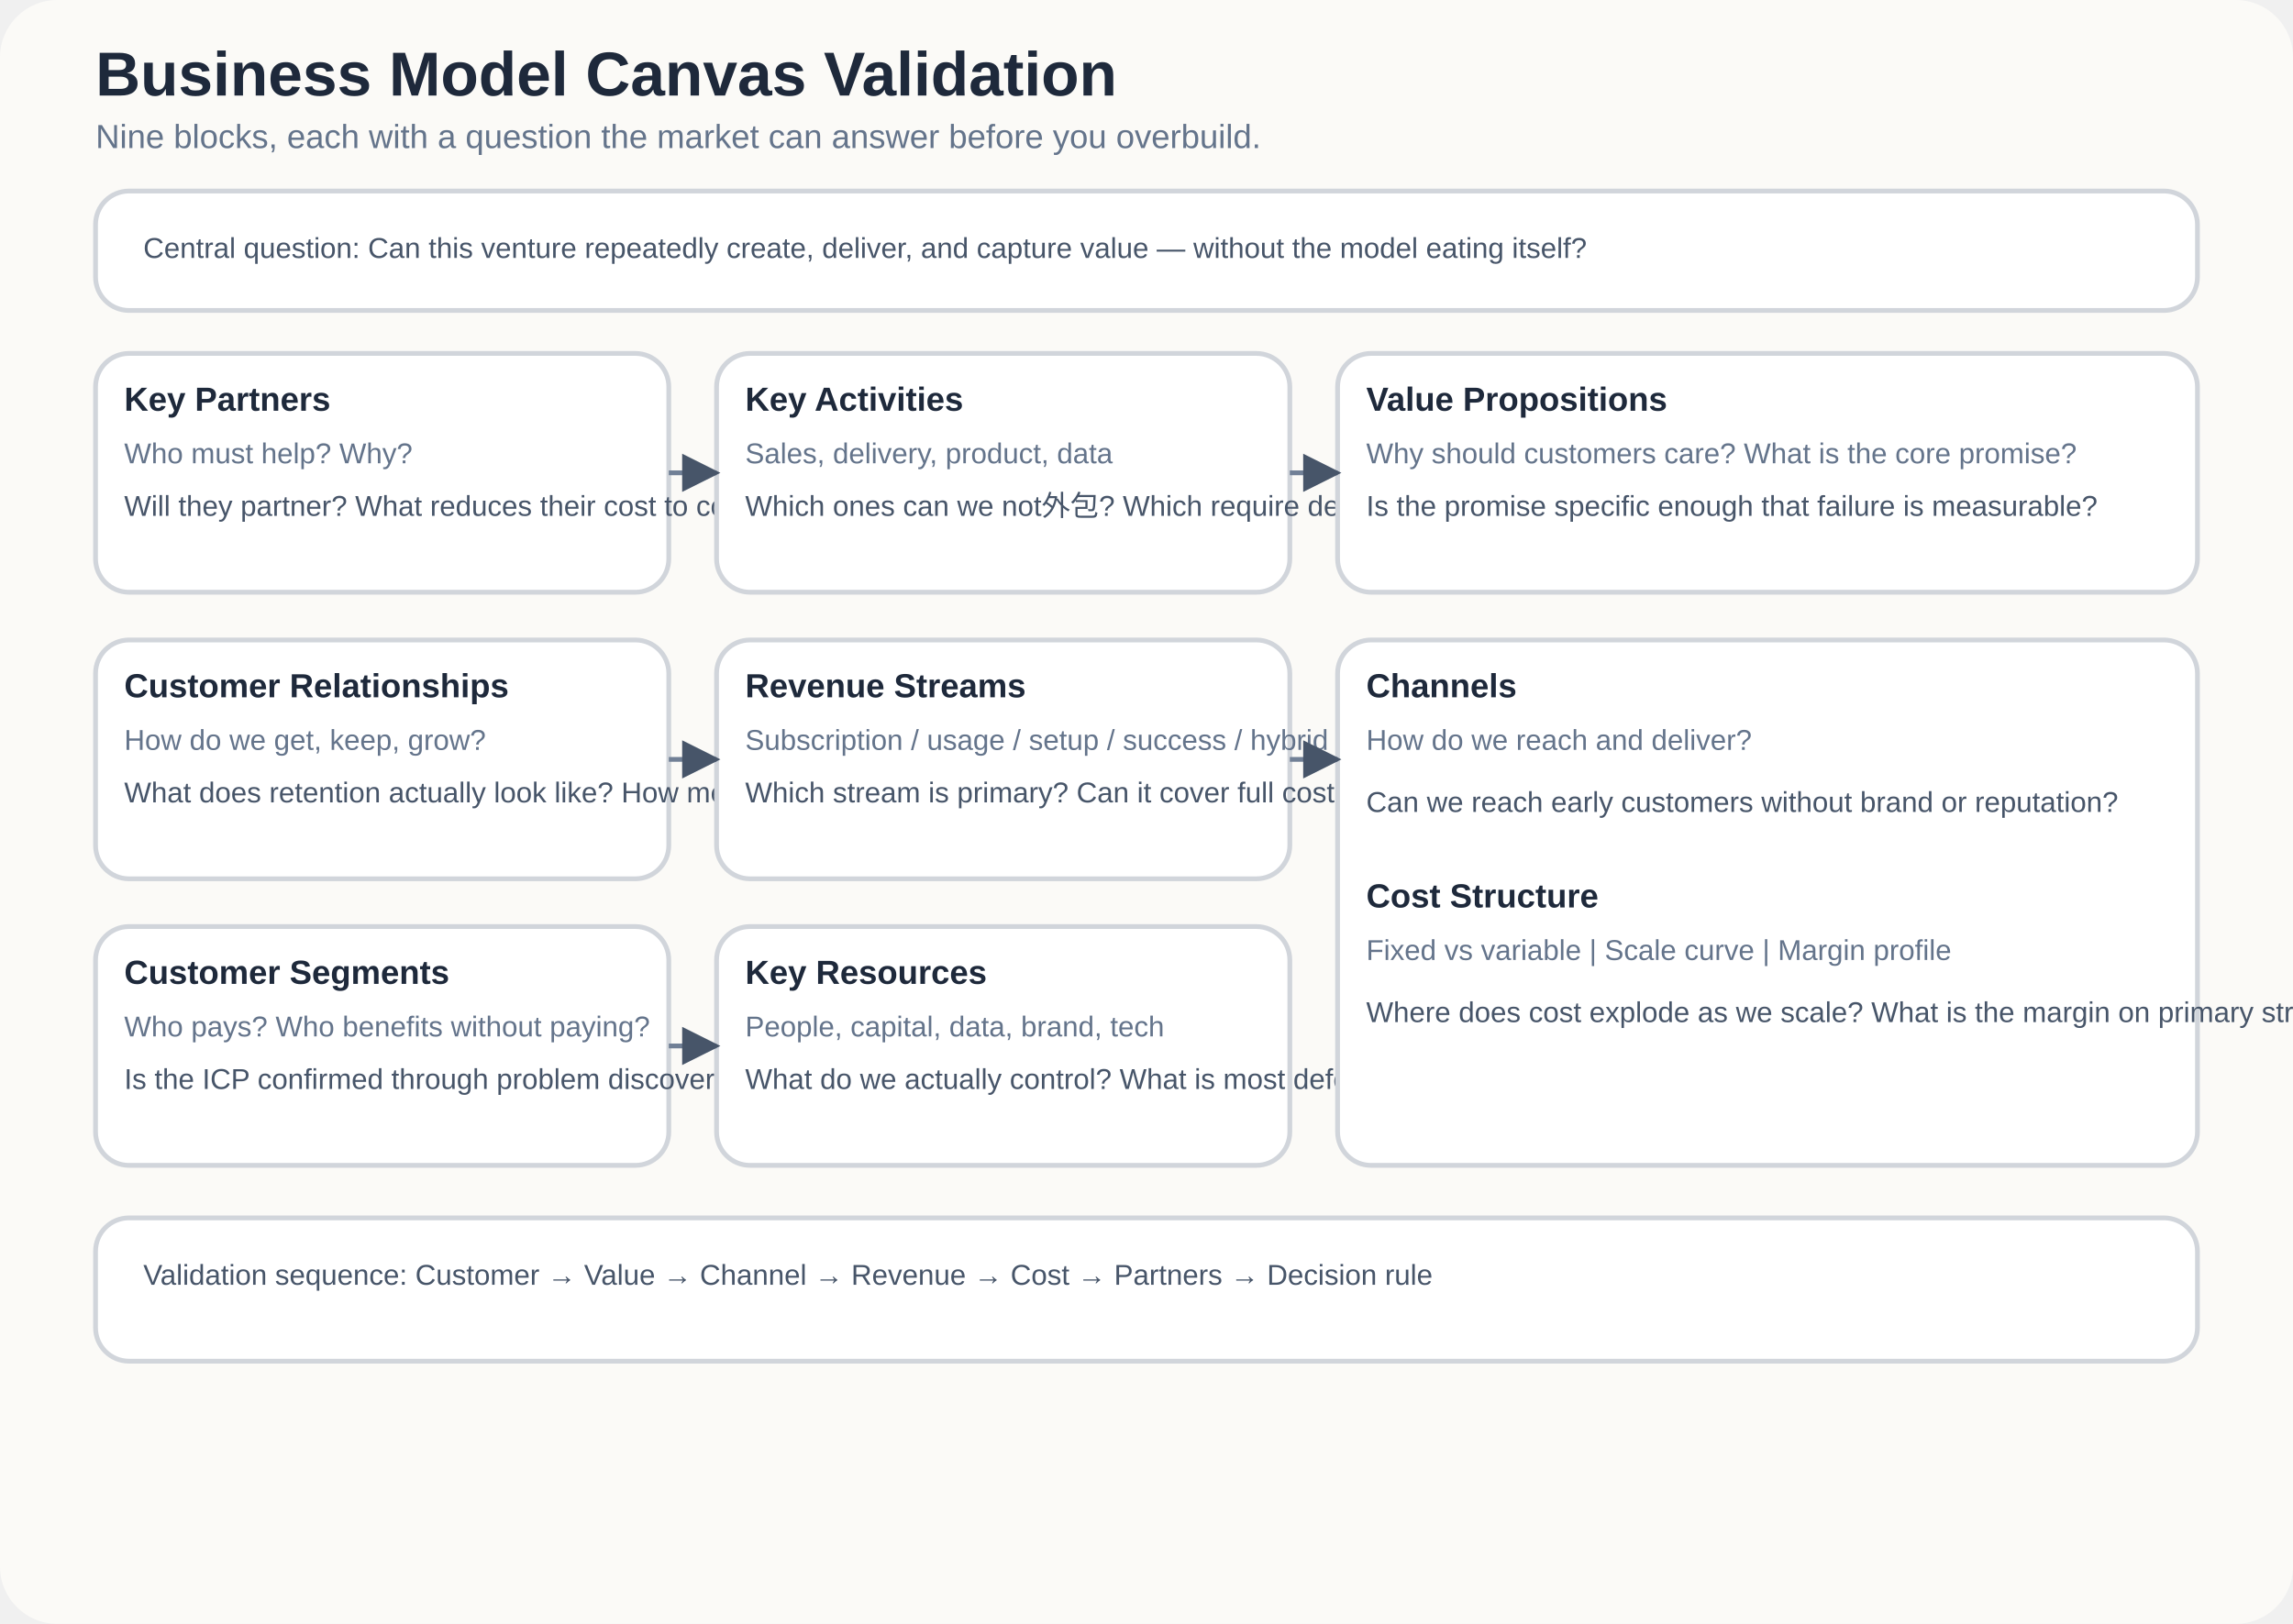
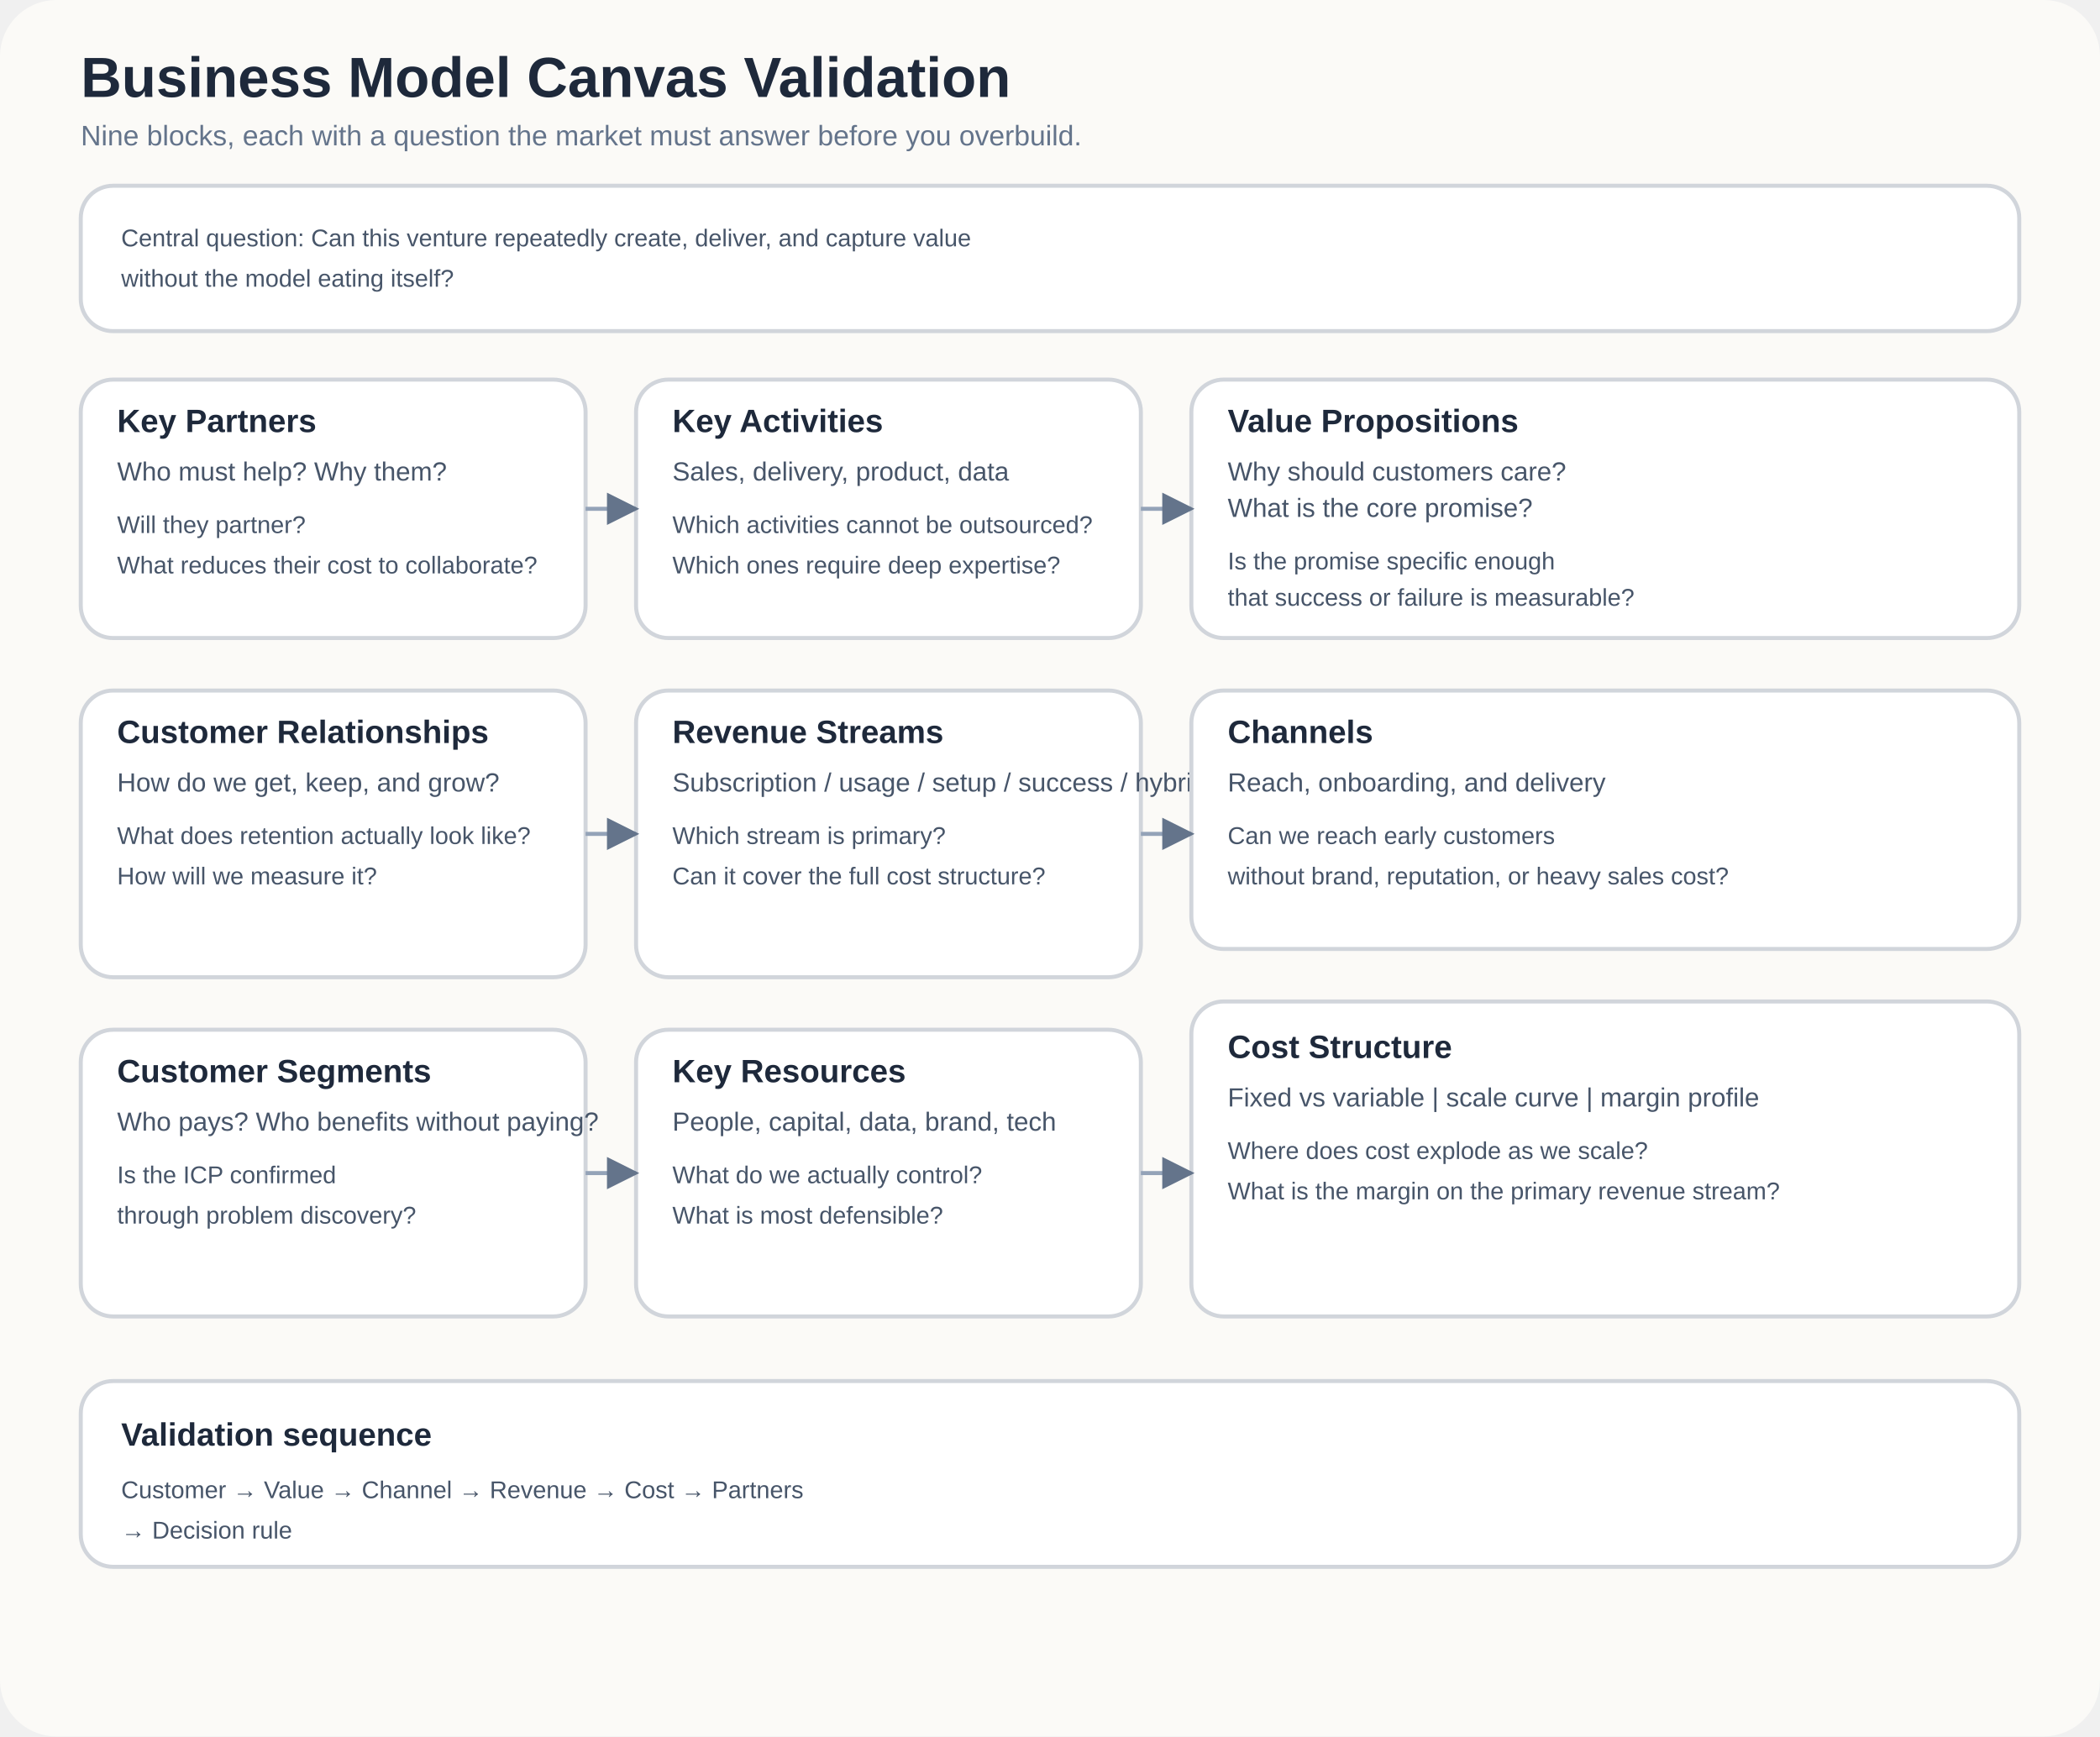
- <svg xmlns="http://www.w3.org/2000/svg" viewBox="0 0 960 680" role="img" aria-labelledby="title desc">
+ <svg xmlns="http://www.w3.org/2000/svg" viewBox="0 0 1040 860" role="img" aria-labelledby="title desc">
  <defs>
-     <marker id="a" viewBox="0 0 10 10" refX="9" refY="5" markerWidth="8" markerHeight="8" orient="auto-start-reverse">
-       <path d="M 0 0 L 10 5 L 0 10 z" fill="#475569" />
+     <marker id="arrow" viewBox="0 0 10 10" refX="9" refY="5" markerWidth="8" markerHeight="8" orient="auto-start-reverse">
+       <path d="M 0 0 L 10 5 L 0 10 z" fill="#64748b" />
    </marker>
  </defs>
  <style>
- text{font-family:Arial,sans-serif;fill:#1f2937}.bg{fill:#fbfaf7}.h{font-size:26px;font-weight:700;fill:#1e293b}.sub{font-size:14px;fill:#64748b}.box{fill:#fff;stroke:#d1d5db;stroke-width:2;rx:14}.key{font-size:14px;font-weight:700;fill:#1e293b}.val{font-size:12px;fill:#64748b}.q{font-size:12px;fill:#475569}.arrow{stroke:#718096;stroke-width:2;fill:none;marker-end:url(#a)}.sep{stroke:#e2e8f0;stroke-width:1;stroke-dasharray:4 4}
+     text { font-family: Arial, sans-serif; fill: #1f2937; }
+     .title { font-size: 28px; font-weight: 700; fill: #1e293b; }
+     .sub { font-size: 14px; fill: #64748b; }
+     .box { fill: #ffffff; stroke: #d1d5db; stroke-width: 2; rx: 16; }
+     .key { font-size: 16px; font-weight: 700; fill: #1e293b; }
+     .val { font-size: 13px; fill: #475569; }
+     .q { font-size: 12px; fill: #475569; }
+     .arrowLine { stroke: #94a3b8; stroke-width: 2; fill: none; marker-end: url(#arrow); }
  </style>
-   <rect width="960" height="680" rx="24" fill="#fbfaf7" />
-   <text class="h" x="40" y="40">Business Model Canvas Validation</text>
-   <text class="sub" x="40" y="62">Nine blocks, each with a question the market can answer before you overbuild.</text>
-   <rect class="box" x="40" y="80" width="880" height="50" rx="14" fill="#f0fdf4" stroke="#86efac" stroke-width="2" />
-   <text class="q" x="60" y="108">Central question: Can this venture repeatedly create, deliver, and capture value — without the model eating itself?</text>
-   <rect class="box" x="40" y="148" width="240" height="100" rx="14" />
-   <text class="key" x="52" y="172">Key Partners</text>
-   <text class="val" x="52" y="194">Who must help? Why?</text>
-   <text class="q" x="52" y="216">Will they partner? What reduces their cost to collaborate?</text>
-   <rect class="box" x="300" y="148" width="240" height="100" rx="14" />
-   <text class="key" x="312" y="172">Key Activities</text>
-   <text class="val" x="312" y="194">Sales, delivery, product, data</text>
-   <text class="q" x="312" y="216">Which ones can we not外包? Which require deep expertise?</text>
-   <rect class="box" x="560" y="148" width="360" height="100" rx="14" fill="#f5f3ff" stroke="#c4b5fd" stroke-width="2" />
-   <text class="key" x="572" y="172">Value Propositions</text>
-   <text class="val" x="572" y="194">Why should customers care? What is the core promise?</text>
-   <text class="q" x="572" y="216">Is the promise specific enough that failure is measurable?</text>
-   <rect class="box" x="40" y="268" width="240" height="100" rx="14" />
-   <text class="key" x="52" y="292">Customer Relationships</text>
-   <text class="val" x="52" y="314">How do we get, keep, grow?</text>
-   <text class="q" x="52" y="336">What does retention actually look like? How measured?</text>
-   <rect class="box" x="300" y="268" width="240" height="100" rx="14" />
-   <text class="key" x="312" y="292">Revenue Streams</text>
-   <text class="val" x="312" y="314">Subscription / usage / setup / success / hybrid</text>
-   <text class="q" x="312" y="336">Which stream is primary? Can it cover full cost structure?</text>
-   <rect class="box" x="40" y="388" width="240" height="100" rx="14" fill="#eff6ff" stroke="#93c5fd" stroke-width="2" />
-   <text class="key" x="52" y="412">Customer Segments</text>
-   <text class="val" x="52" y="434">Who pays? Who benefits without paying?</text>
-   <text class="q" x="52" y="456">Is the ICP confirmed through problem discovery?</text>
-   <rect class="box" x="300" y="388" width="240" height="100" rx="14" fill="#fff7ed" stroke="#fdba74" stroke-width="2" />
-   <text class="key" x="312" y="412">Key Resources</text>
-   <text class="val" x="312" y="434">People, capital, data, brand, tech</text>
-   <text class="q" x="312" y="456">What do we actually control? What is most defensible?</text>
-   <rect class="box" x="560" y="268" width="360" height="220" rx="14" />
-   <text class="key" x="572" y="292">Channels</text>
-   <text class="val" x="572" y="314">How do we reach and deliver?</text>
-   <text class="q" x="572" y="340">Can we reach early customers without brand or reputation?</text>
-   <text class="key" x="572" y="380">Cost Structure</text>
-   <text class="val" x="572" y="402">Fixed vs variable | Scale curve | Margin profile</text>
-   <text class="q" x="572" y="428">Where does cost explode as we scale? What is the margin on primary stream?</text>
-   <line x1="280" y1="198" x2="300" y2="198" class="arrow" />
-   <line x1="540" y1="198" x2="560" y2="198" class="arrow" />
-   <line x1="540" y1="318" x2="560" y2="318" class="arrow" />
-   <line x1="280" y1="438" x2="300" y2="438" class="arrow" />
-   <line x1="280" y1="318" x2="300" y2="318" class="arrow" />
-   <rect class="box" x="40" y="510" width="880" height="60" rx="14" fill="#fff1f2" stroke="#fca5a5" stroke-width="2" />
-   <text class="q" x="60" y="538">Validation sequence: Customer → Value → Channel → Revenue → Cost → Partners → Decision rule</text>
+   <rect width="1040" height="860" rx="28" fill="#fbfaf7" />
+   <text class="title" x="40" y="48">Business Model Canvas Validation</text>
+   <text class="sub" x="40" y="72">Nine blocks, each with a question the market must answer before you overbuild.</text>
+   <rect class="box" x="40" y="92" width="960" height="72" fill="#f0fdf4" stroke="#86efac" />
+   <text class="q" x="60" y="122">Central question: Can this venture repeatedly create, deliver, and capture value</text>
+   <text class="q" x="60" y="142">without the model eating itself?</text>
+   <rect class="box" x="40" y="188" width="250" height="128" />
+   <text class="key" x="58" y="214">Key Partners</text>
+   <text class="val" x="58" y="238">Who must help? Why them?</text>
+   <text class="q" x="58" y="264">Will they partner?</text>
+   <text class="q" x="58" y="284">What reduces their cost to collaborate?</text>
+   <rect class="box" x="315" y="188" width="250" height="128" />
+   <text class="key" x="333" y="214">Key Activities</text>
+   <text class="val" x="333" y="238">Sales, delivery, product, data</text>
+   <text class="q" x="333" y="264">Which activities cannot be outsourced?</text>
+   <text class="q" x="333" y="284">Which ones require deep expertise?</text>
+   <rect class="box" x="590" y="188" width="410" height="128" fill="#f5f3ff" stroke="#c4b5fd" />
+   <text class="key" x="608" y="214">Value Propositions</text>
+   <text class="val" x="608" y="238">Why should customers care?</text>
+   <text class="val" x="608" y="256">What is the core promise?</text>
+   <text class="q" x="608" y="282">Is the promise specific enough</text>
+   <text class="q" x="608" y="300">that success or failure is measurable?</text>
+   <rect class="box" x="40" y="342" width="250" height="142" />
+   <text class="key" x="58" y="368">Customer Relationships</text>
+   <text class="val" x="58" y="392">How do we get, keep, and grow?</text>
+   <text class="q" x="58" y="418">What does retention actually look like?</text>
+   <text class="q" x="58" y="438">How will we measure it?</text>
+   <rect class="box" x="315" y="342" width="250" height="142" />
+   <text class="key" x="333" y="368">Revenue Streams</text>
+   <text class="val" x="333" y="392">Subscription / usage / setup / success / hybrid</text>
+   <text class="q" x="333" y="418">Which stream is primary?</text>
+   <text class="q" x="333" y="438">Can it cover the full cost structure?</text>
+   <rect class="box" x="590" y="342" width="410" height="128" fill="#eef6ff" stroke="#93c5fd" />
+   <text class="key" x="608" y="368">Channels</text>
+   <text class="val" x="608" y="392">Reach, onboarding, and delivery</text>
+   <text class="q" x="608" y="418">Can we reach early customers</text>
+   <text class="q" x="608" y="438">without brand, reputation, or heavy sales cost?</text>
+   <rect class="box" x="40" y="510" width="250" height="142" fill="#eff6ff" stroke="#93c5fd" />
+   <text class="key" x="58" y="536">Customer Segments</text>
+   <text class="val" x="58" y="560">Who pays? Who benefits without paying?</text>
+   <text class="q" x="58" y="586">Is the ICP confirmed</text>
+   <text class="q" x="58" y="606">through problem discovery?</text>
+   <rect class="box" x="315" y="510" width="250" height="142" fill="#fff7ed" stroke="#fdba74" />
+   <text class="key" x="333" y="536">Key Resources</text>
+   <text class="val" x="333" y="560">People, capital, data, brand, tech</text>
+   <text class="q" x="333" y="586">What do we actually control?</text>
+   <text class="q" x="333" y="606">What is most defensible?</text>
+   <rect class="box" x="590" y="496" width="410" height="156" fill="#fff8ef" stroke="#fdba74" />
+   <text class="key" x="608" y="524">Cost Structure</text>
+   <text class="val" x="608" y="548">Fixed vs variable | scale curve | margin profile</text>
+   <text class="q" x="608" y="574">Where does cost explode as we scale?</text>
+   <text class="q" x="608" y="594">What is the margin on the primary revenue stream?</text>
+   <line class="arrowLine" x1="290" y1="252" x2="315" y2="252" />
+   <line class="arrowLine" x1="565" y1="252" x2="590" y2="252" />
+   <line class="arrowLine" x1="290" y1="413" x2="315" y2="413" />
+   <line class="arrowLine" x1="565" y1="413" x2="590" y2="413" />
+   <line class="arrowLine" x1="290" y1="581" x2="315" y2="581" />
+   <line class="arrowLine" x1="565" y1="581" x2="590" y2="581" />
+   <rect class="box" x="40" y="684" width="960" height="92" fill="#fff1f2" stroke="#fca5a5" />
+   <text class="key" x="60" y="716">Validation sequence</text>
+   <text class="q" x="60" y="742">Customer → Value → Channel → Revenue → Cost → Partners</text>
+   <text class="q" x="60" y="762">→ Decision rule</text>
</svg>
